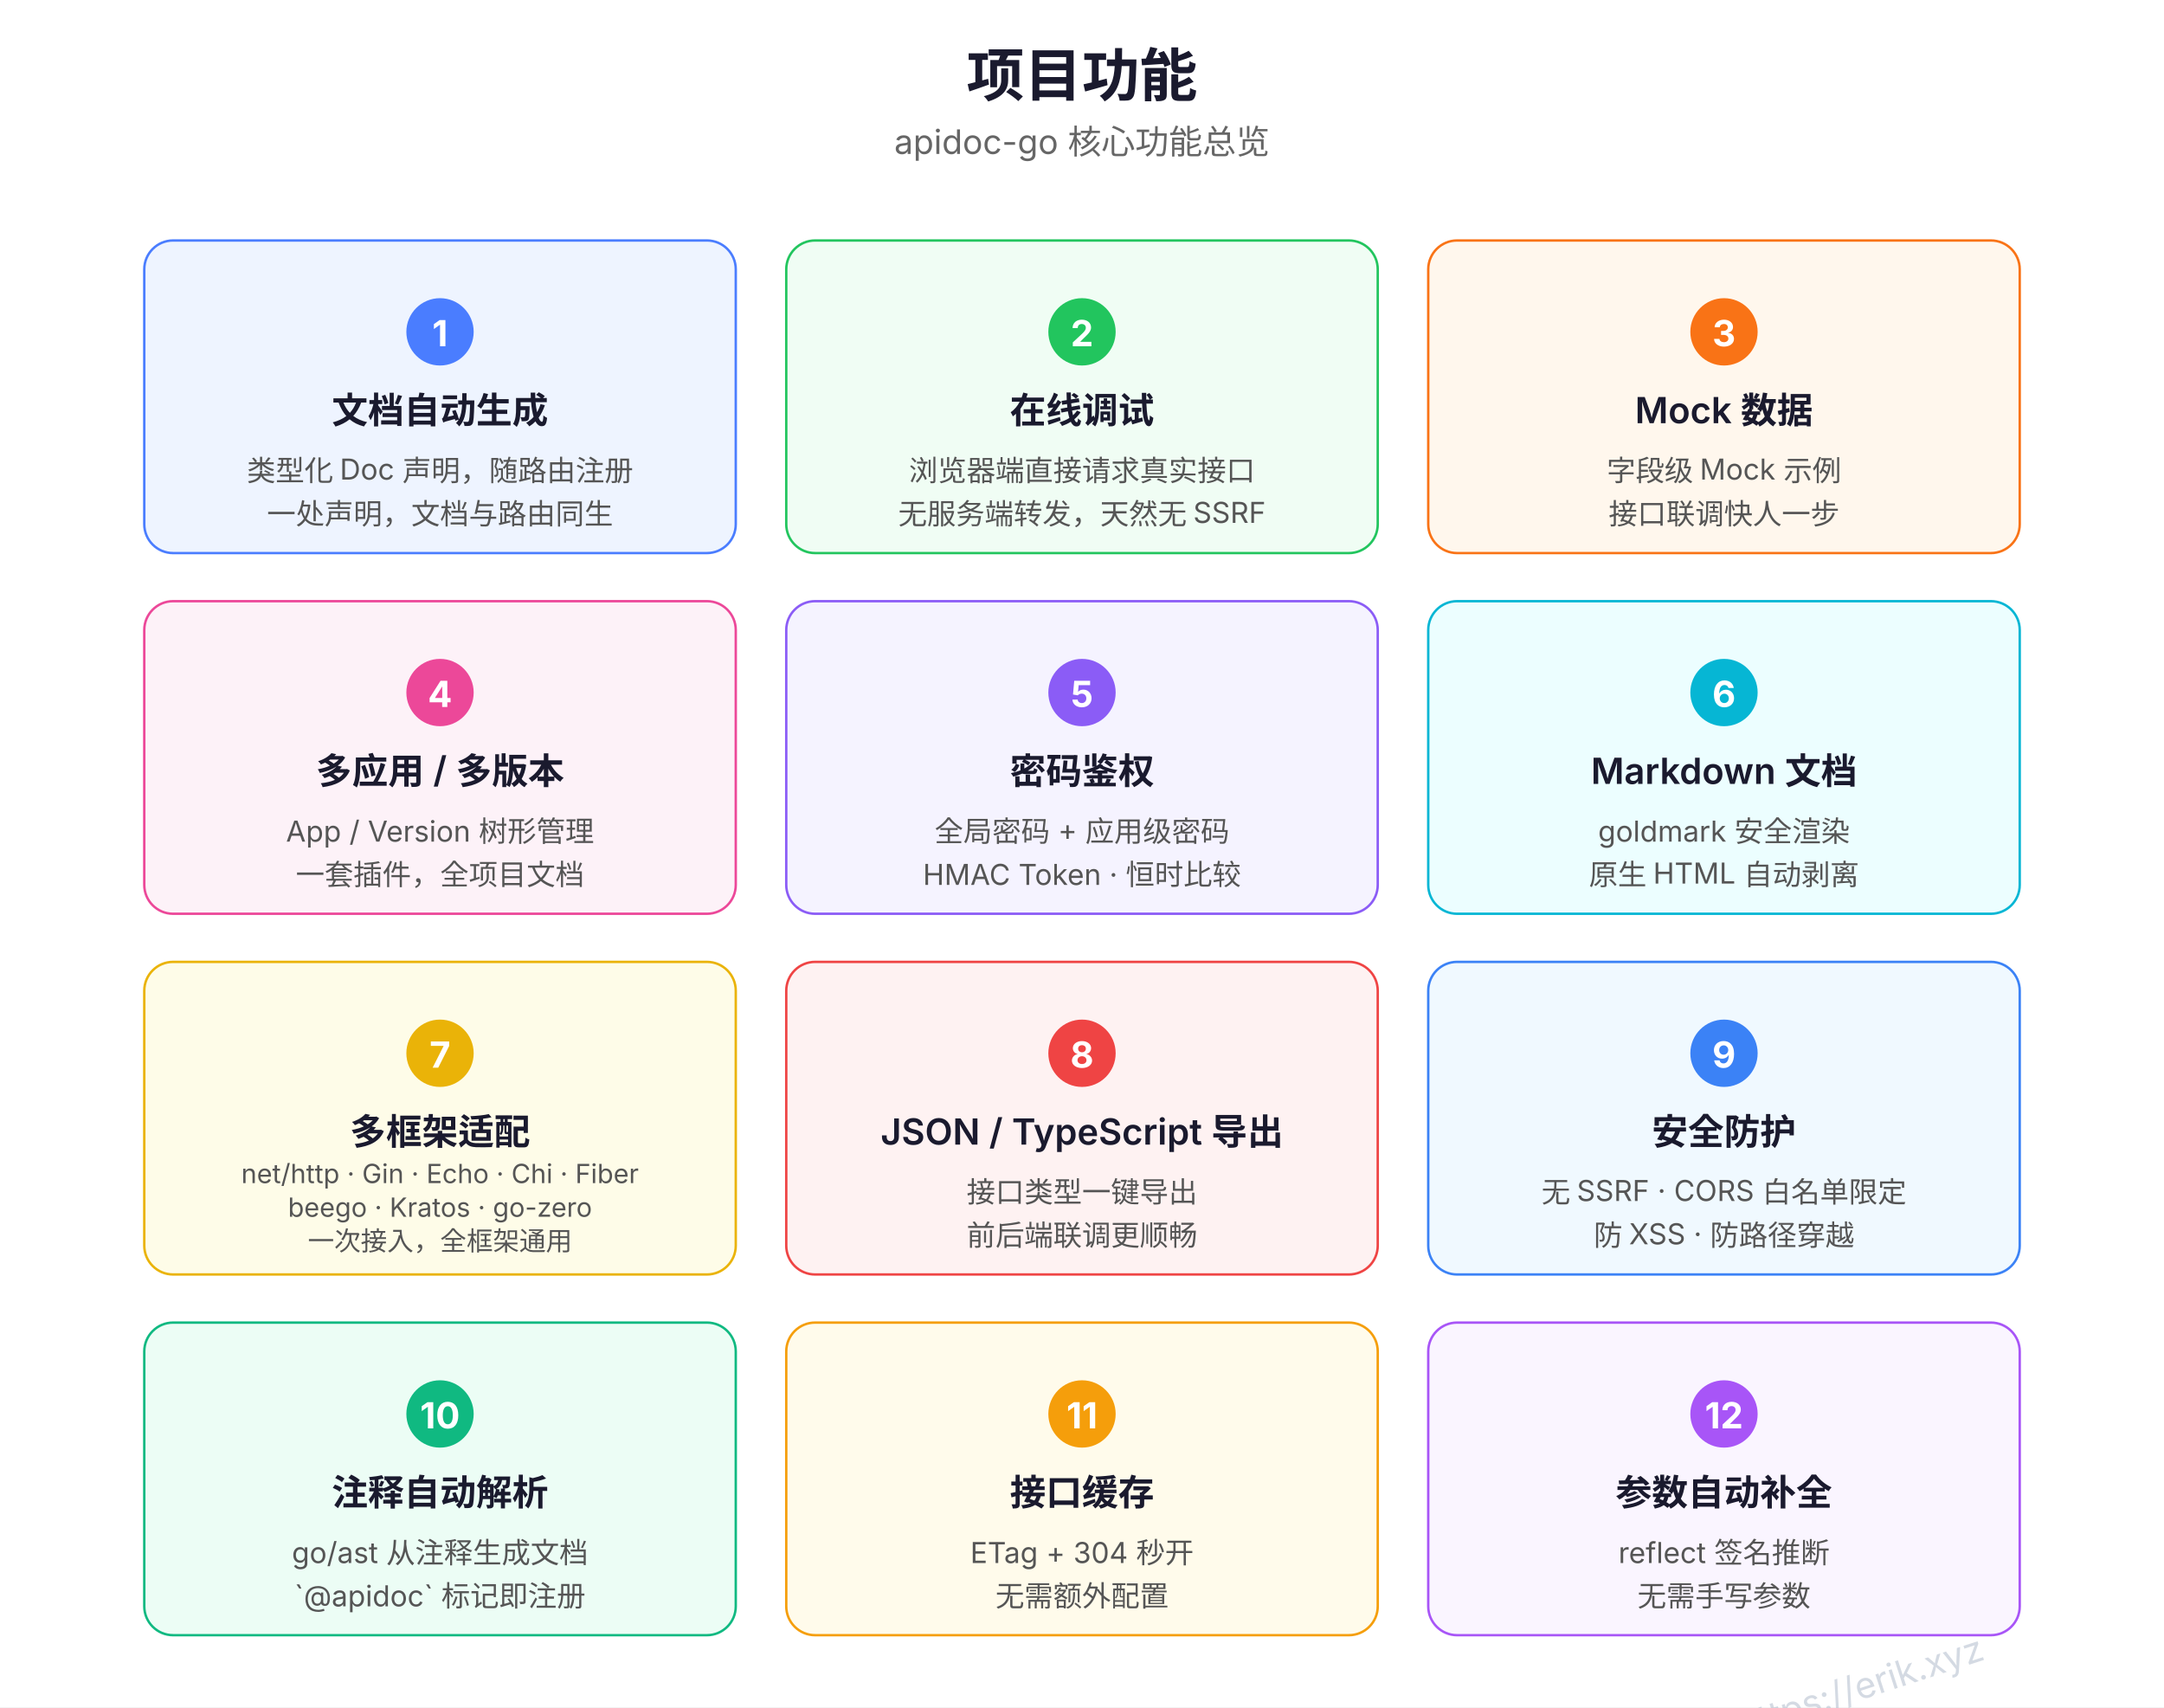
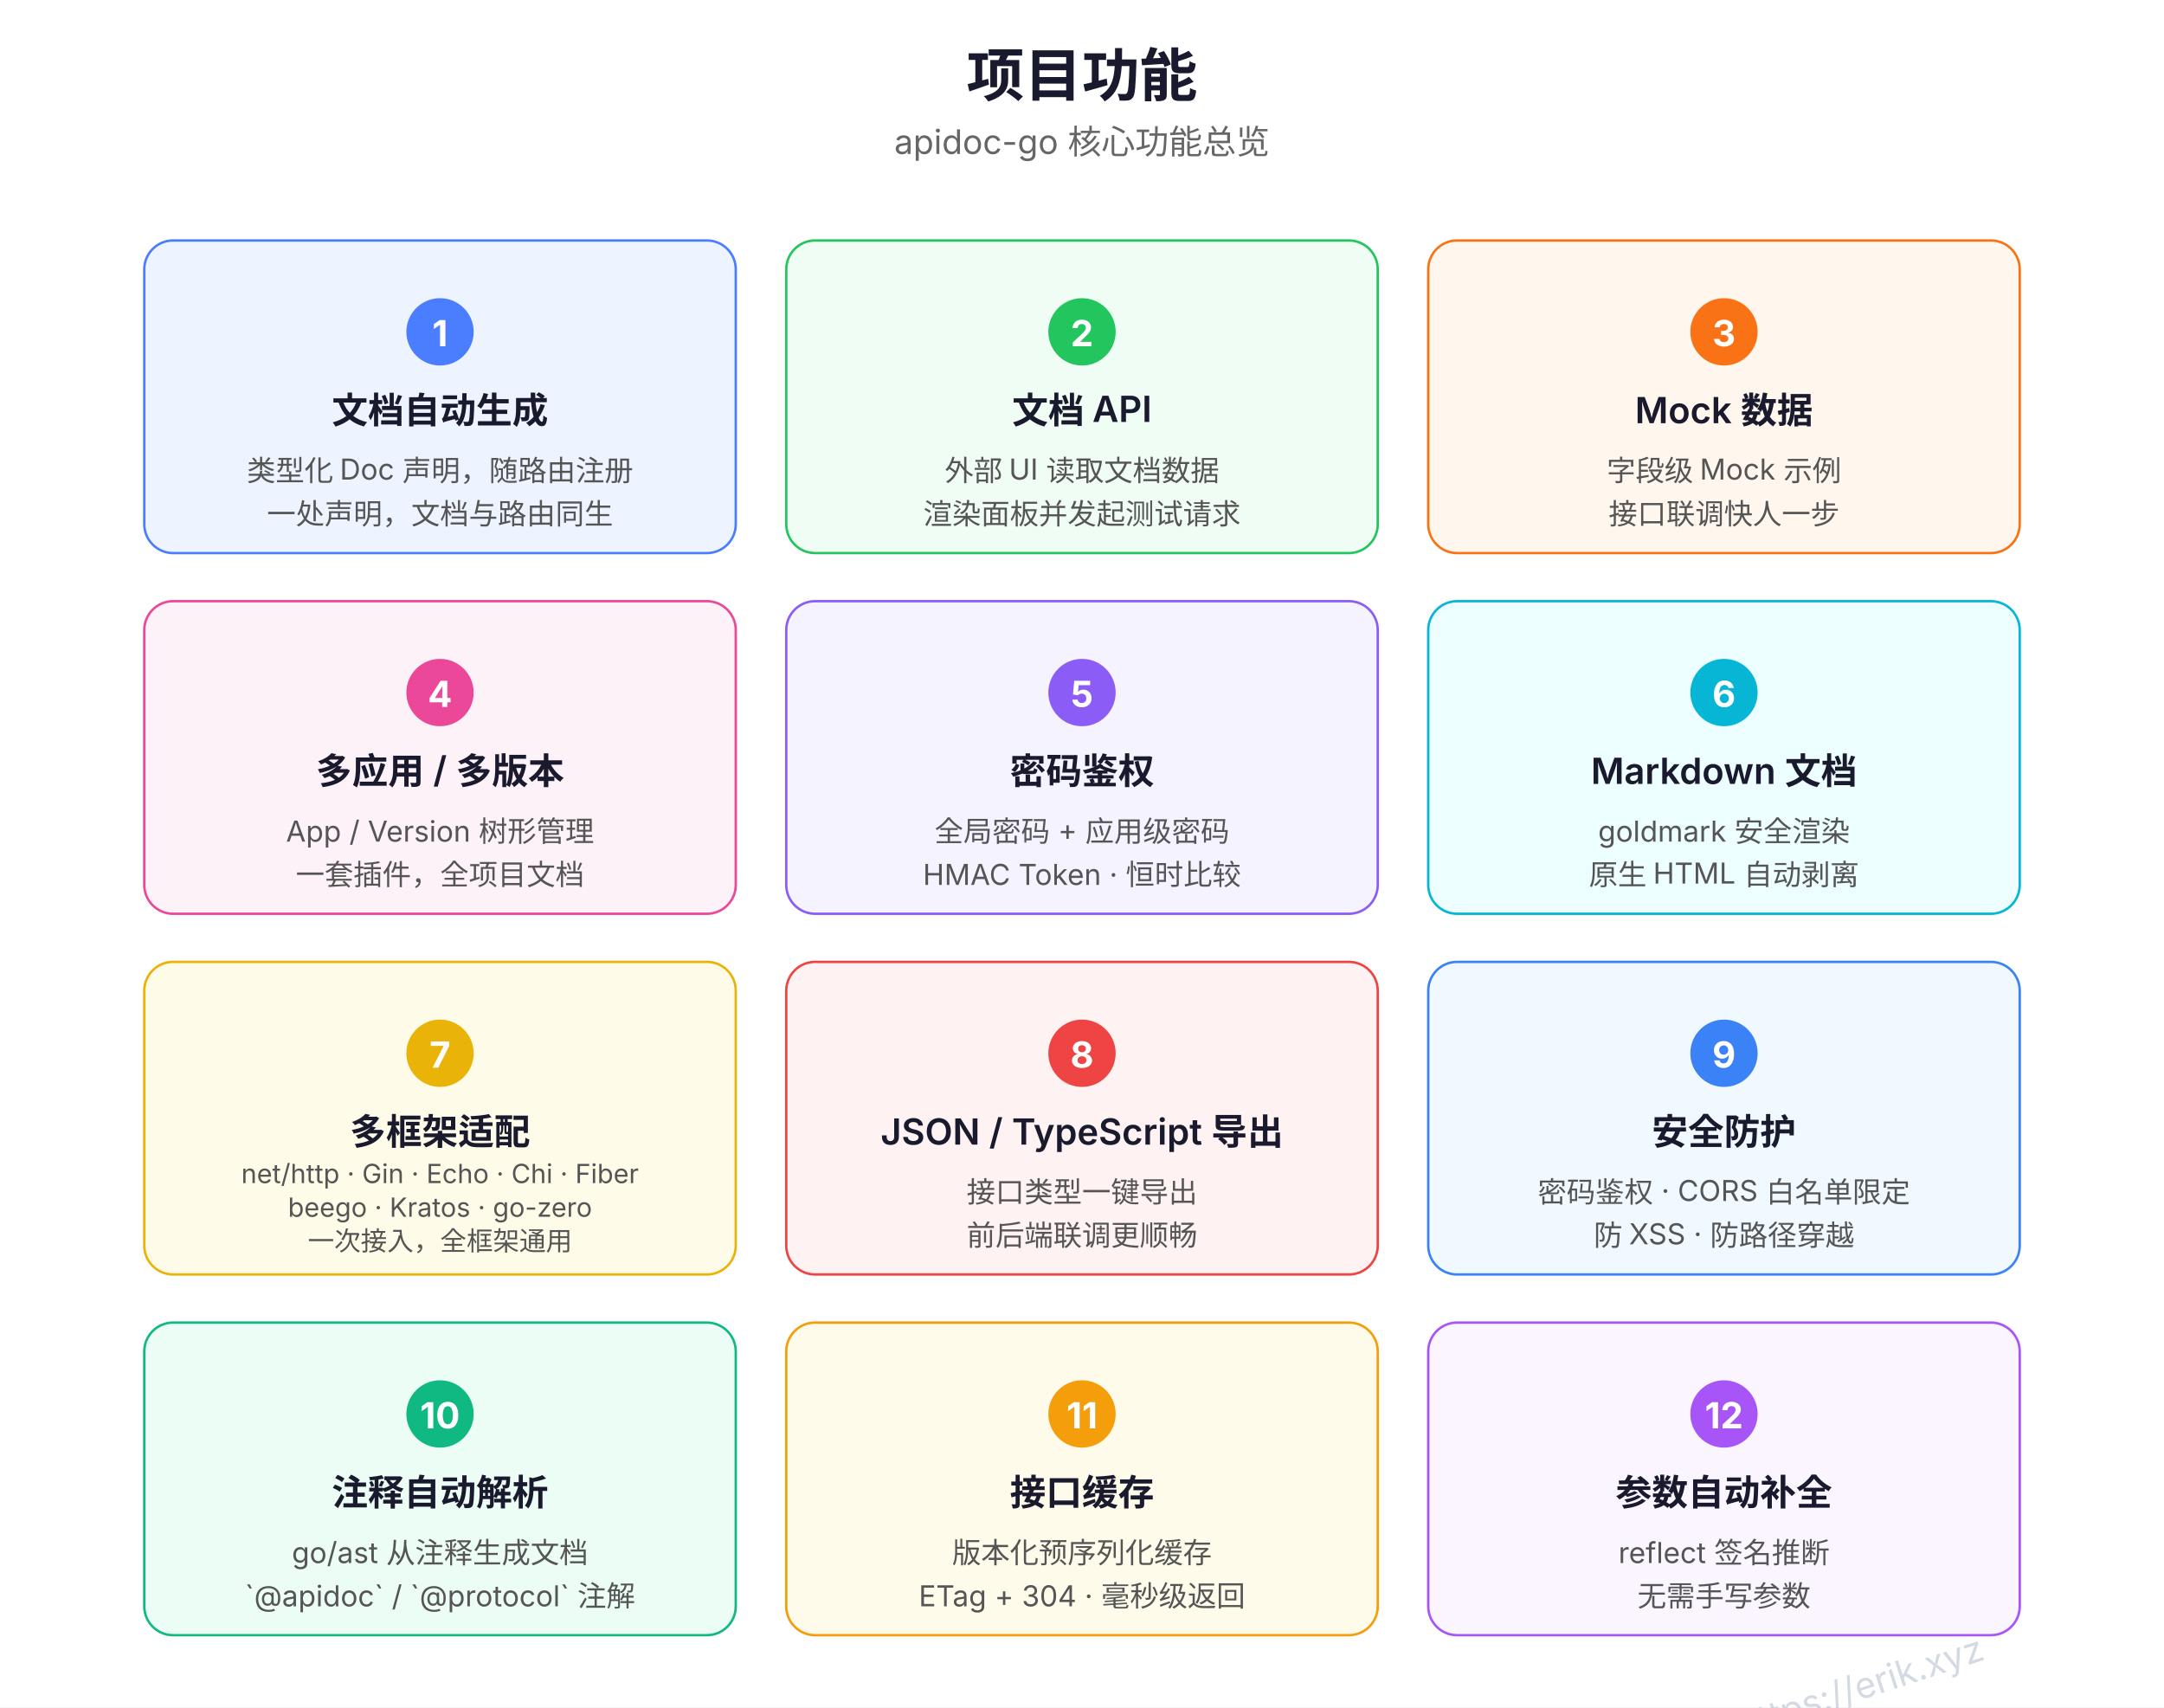
<svg xmlns="http://www.w3.org/2000/svg" viewBox="0 0 900 710" font-family="system-ui, -apple-system, 'Segoe UI', 'PingFang SC', sans-serif">
  <rect width="900" height="710" fill="#ffffff" />
  <text x="450" y="40" text-anchor="middle" font-size="24" font-weight="700" fill="#1a1a2e">项目功能</text>
  <text x="450" y="64" text-anchor="middle" font-size="14" fill="#666">apidoc-go 核心功能总览</text>
  <rect x="60" y="100" width="246" height="130" rx="12" fill="#eef4ff" stroke="#4a7dff" />
  <circle cx="183" cy="138" r="14" fill="#4a7dff" />
  <text x="183" y="144" text-anchor="middle" font-size="15" font-weight="700" fill="#ffffff">1</text>
  <text x="183" y="176" text-anchor="middle" font-size="15" font-weight="600" fill="#1a1a2e">文档自动生成</text>
  <text x="183" y="200" text-anchor="middle" font-size="12" fill="#555">类型化 Doc 声明，随路由注册</text>
  <text x="183" y="218" text-anchor="middle" font-size="12" fill="#555">一处声明，文档与路由同生</text>
  <rect x="327" y="100" width="246" height="130" rx="12" fill="#f0fdf4" stroke="#22c55e" />
  <circle cx="450" cy="138" r="14" fill="#22c55e" />
  <text x="450" y="144" text-anchor="middle" font-size="15" font-weight="700" fill="#ffffff">2</text>
-   <text x="450" y="176" text-anchor="middle" font-size="15" font-weight="600" fill="#1a1a2e">在线调试</text>
-   <text x="450" y="200" text-anchor="middle" font-size="12" fill="#555">浏览器端直接请求真实接口</text>
-   <text x="450" y="218" text-anchor="middle" font-size="12" fill="#555">无服务端转发，天然无 SSRF</text>
+   <text x="450" y="176" text-anchor="middle" font-size="15" font-weight="600" fill="#1a1a2e">文档 API</text>
+   <text x="450" y="200" text-anchor="middle" font-size="12" fill="#555">外部 UI 读取文档数据</text>
+   <text x="450" y="218" text-anchor="middle" font-size="12" fill="#555">渲染面板并发起测试请求</text>
  <rect x="594" y="100" width="246" height="130" rx="12" fill="#fff7ed" stroke="#f97316" />
  <circle cx="717" cy="138" r="14" fill="#f97316" />
  <text x="717" y="144" text-anchor="middle" font-size="15" font-weight="700" fill="#ffffff">3</text>
  <text x="717" y="176" text-anchor="middle" font-size="15" font-weight="600" fill="#1a1a2e">Mock 数据</text>
  <text x="717" y="200" text-anchor="middle" font-size="12" fill="#555">字段级 Mock 示例</text>
  <text x="717" y="218" text-anchor="middle" font-size="12" fill="#555">接口联调快人一步</text>
  <rect x="60" y="250" width="246" height="130" rx="12" fill="#fdf2f8" stroke="#ec4899" />
  <circle cx="183" cy="288" r="14" fill="#ec4899" />
  <text x="183" y="294" text-anchor="middle" font-size="15" font-weight="700" fill="#ffffff">4</text>
  <text x="183" y="326" text-anchor="middle" font-size="15" font-weight="600" fill="#1a1a2e">多应用 / 多版本</text>
  <text x="183" y="350" text-anchor="middle" font-size="12" fill="#555">App / Version 树形管理</text>
  <text x="183" y="368" text-anchor="middle" font-size="12" fill="#555">一套插件，全项目文档</text>
  <rect x="327" y="250" width="246" height="130" rx="12" fill="#f5f3ff" stroke="#8b5cf6" />
  <circle cx="450" cy="288" r="14" fill="#8b5cf6" />
  <text x="450" y="294" text-anchor="middle" font-size="15" font-weight="700" fill="#ffffff">5</text>
  <text x="450" y="326" text-anchor="middle" font-size="15" font-weight="600" fill="#1a1a2e">密码鉴权</text>
  <text x="450" y="350" text-anchor="middle" font-size="12" fill="#555">全局密码 + 应用级密码</text>
  <text x="450" y="368" text-anchor="middle" font-size="12" fill="#555">HMAC Token · 恒时比较</text>
  <rect x="594" y="250" width="246" height="130" rx="12" fill="#ecfeff" stroke="#06b6d4" />
  <circle cx="717" cy="288" r="14" fill="#06b6d4" />
  <text x="717" y="294" text-anchor="middle" font-size="15" font-weight="700" fill="#ffffff">6</text>
  <text x="717" y="326" text-anchor="middle" font-size="15" font-weight="600" fill="#1a1a2e">Markdown 文档</text>
  <text x="717" y="350" text-anchor="middle" font-size="12" fill="#555">goldmark 安全渲染</text>
  <text x="717" y="368" text-anchor="middle" font-size="12" fill="#555">原生 HTML 自动剥离</text>
  <rect x="60" y="400" width="246" height="130" rx="12" fill="#fefce8" stroke="#eab308" />
  <circle cx="183" cy="438" r="14" fill="#eab308" />
  <text x="183" y="444" text-anchor="middle" font-size="15" font-weight="700" fill="#ffffff">7</text>
  <text x="183" y="476" text-anchor="middle" font-size="15" font-weight="600" fill="#1a1a2e">多框架适配</text>
  <text x="183" y="492" text-anchor="middle" font-size="11" fill="#555">net/http · Gin · Echo · Chi · Fiber</text>
  <text x="183" y="506" text-anchor="middle" font-size="11" fill="#555">beego · Kratos · go-zero</text>
  <text x="183" y="520" text-anchor="middle" font-size="11" fill="#555">一次接入，全框架通用</text>
  <rect x="327" y="400" width="246" height="130" rx="12" fill="#fef2f2" stroke="#ef4444" />
  <circle cx="450" cy="438" r="14" fill="#ef4444" />
  <text x="450" y="444" text-anchor="middle" font-size="15" font-weight="700" fill="#ffffff">8</text>
  <text x="450" y="476" text-anchor="middle" font-size="15" font-weight="600" fill="#1a1a2e">JSON / TypeScript 导出</text>
  <text x="450" y="500" text-anchor="middle" font-size="12" fill="#555">接口类型一键导出</text>
  <text x="450" y="518" text-anchor="middle" font-size="12" fill="#555">前后端联调更顺畅</text>
  <rect x="594" y="400" width="246" height="130" rx="12" fill="#f0f9ff" stroke="#3b82f6" />
  <circle cx="717" cy="438" r="14" fill="#3b82f6" />
  <text x="717" y="444" text-anchor="middle" font-size="15" font-weight="700" fill="#ffffff">9</text>
  <text x="717" y="476" text-anchor="middle" font-size="15" font-weight="600" fill="#1a1a2e">安全防护</text>
-   <text x="717" y="500" text-anchor="middle" font-size="12" fill="#555">无 SSRF · CORS 白名单限定</text>
+   <text x="717" y="500" text-anchor="middle" font-size="12" fill="#555">密码鉴权 · CORS 白名单限定</text>
  <text x="717" y="518" text-anchor="middle" font-size="12" fill="#555">防 XSS · 防路径穿越</text>
  <rect x="60" y="550" width="246" height="130" rx="12" fill="#ecfdf5" stroke="#10b981" />
  <circle cx="183" cy="588" r="14" fill="#10b981" />
  <text x="183" y="594" text-anchor="middle" font-size="15" font-weight="700" fill="#ffffff">10</text>
  <text x="183" y="626" text-anchor="middle" font-size="15" font-weight="600" fill="#1a1a2e">注释自动解析</text>
  <text x="183" y="650" text-anchor="middle" font-size="12" fill="#555">go/ast 从注释生成文档</text>
-   <text x="183" y="668" text-anchor="middle" font-size="12" fill="#555">`@apidoc` 标记即注册</text>
+   <text x="183" y="668" text-anchor="middle" font-size="12" fill="#555">`@apidoc` / `@protocol` 注解</text>
  <rect x="327" y="550" width="246" height="130" rx="12" fill="#fffbeb" stroke="#f59e0b" />
  <circle cx="450" cy="588" r="14" fill="#f59e0b" />
  <text x="450" y="594" text-anchor="middle" font-size="15" font-weight="700" fill="#ffffff">11</text>
  <text x="450" y="626" text-anchor="middle" font-size="15" font-weight="600" fill="#1a1a2e">接口缓存</text>
-   <text x="450" y="650" text-anchor="middle" font-size="12" fill="#555">ETag + 304 秒开</text>
-   <text x="450" y="668" text-anchor="middle" font-size="12" fill="#555">无需额外配置</text>
+   <text x="450" y="650" text-anchor="middle" font-size="12" fill="#555">版本化预序列化缓存</text>
+   <text x="450" y="668" text-anchor="middle" font-size="12" fill="#555">ETag + 304 · 毫秒级返回</text>
  <rect x="594" y="550" width="246" height="130" rx="12" fill="#faf5ff" stroke="#a855f7" />
  <circle cx="717" cy="588" r="14" fill="#a855f7" />
  <text x="717" y="594" text-anchor="middle" font-size="15" font-weight="700" fill="#ffffff">12</text>
  <text x="717" y="626" text-anchor="middle" font-size="15" font-weight="600" fill="#1a1a2e">参数自动补全</text>
  <text x="717" y="650" text-anchor="middle" font-size="12" fill="#555">reflect 签名推断</text>
  <text x="717" y="668" text-anchor="middle" font-size="12" fill="#555">无需手写参数</text>
  <g opacity="0.4">
    <text x="826" y="690" font-size="15" fill="#94a3b8" text-anchor="end" transform="rotate(-18 826 690)">https://erik.xyz</text>
  </g>
</svg>
